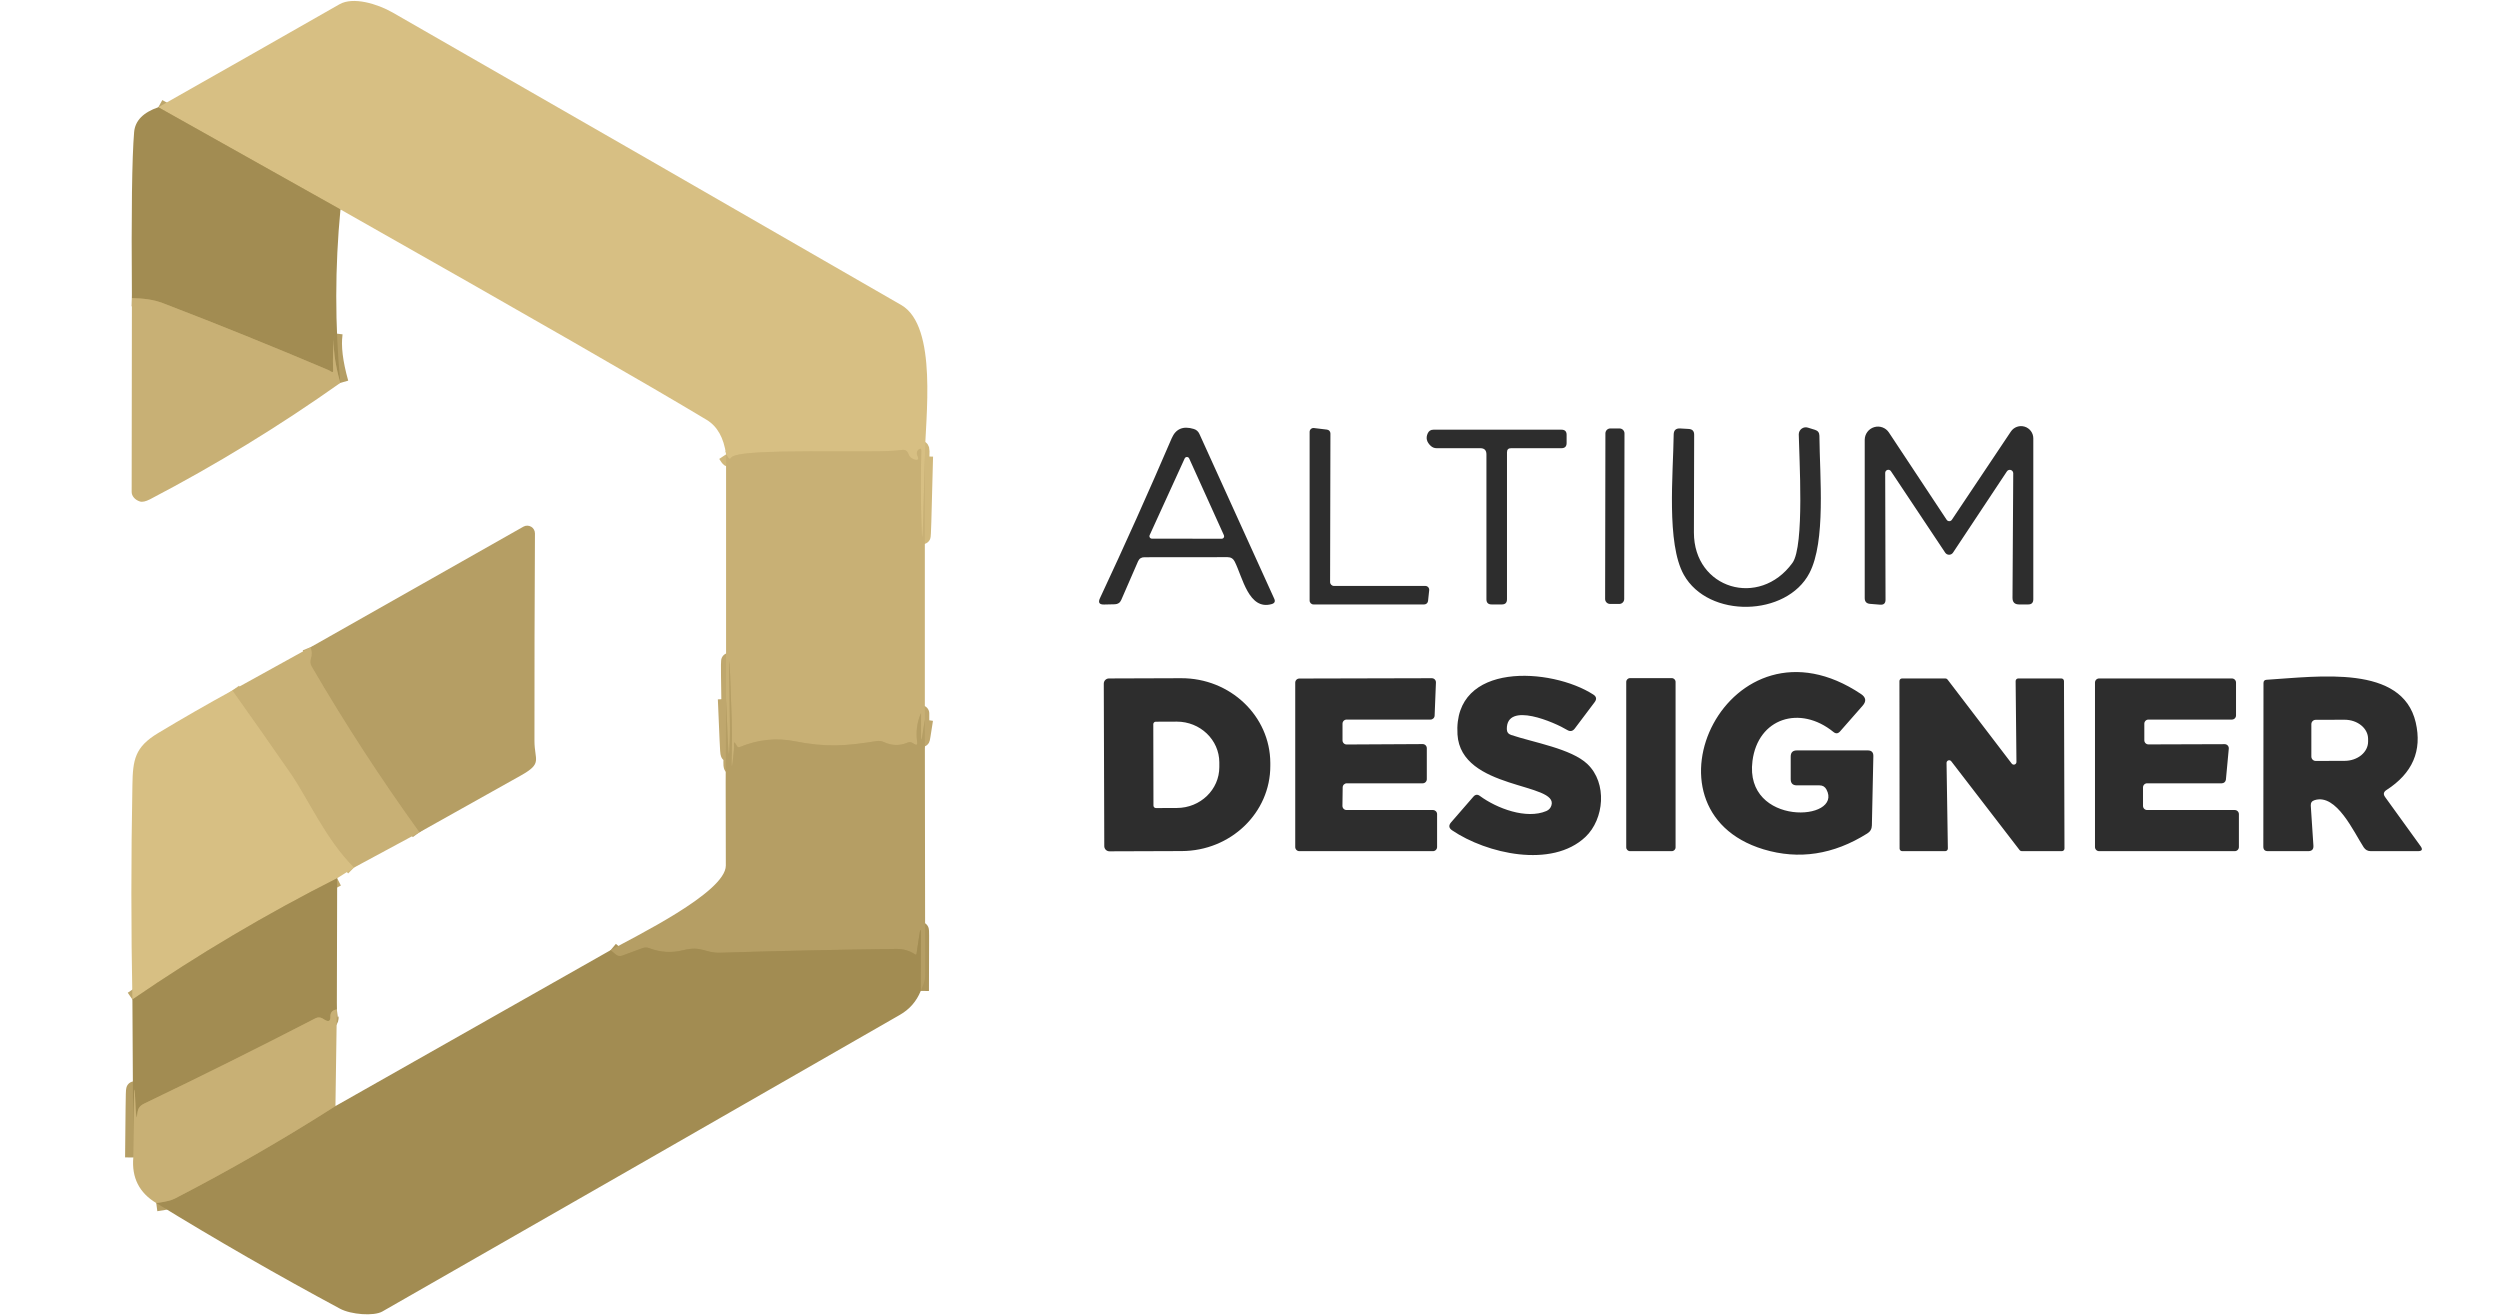
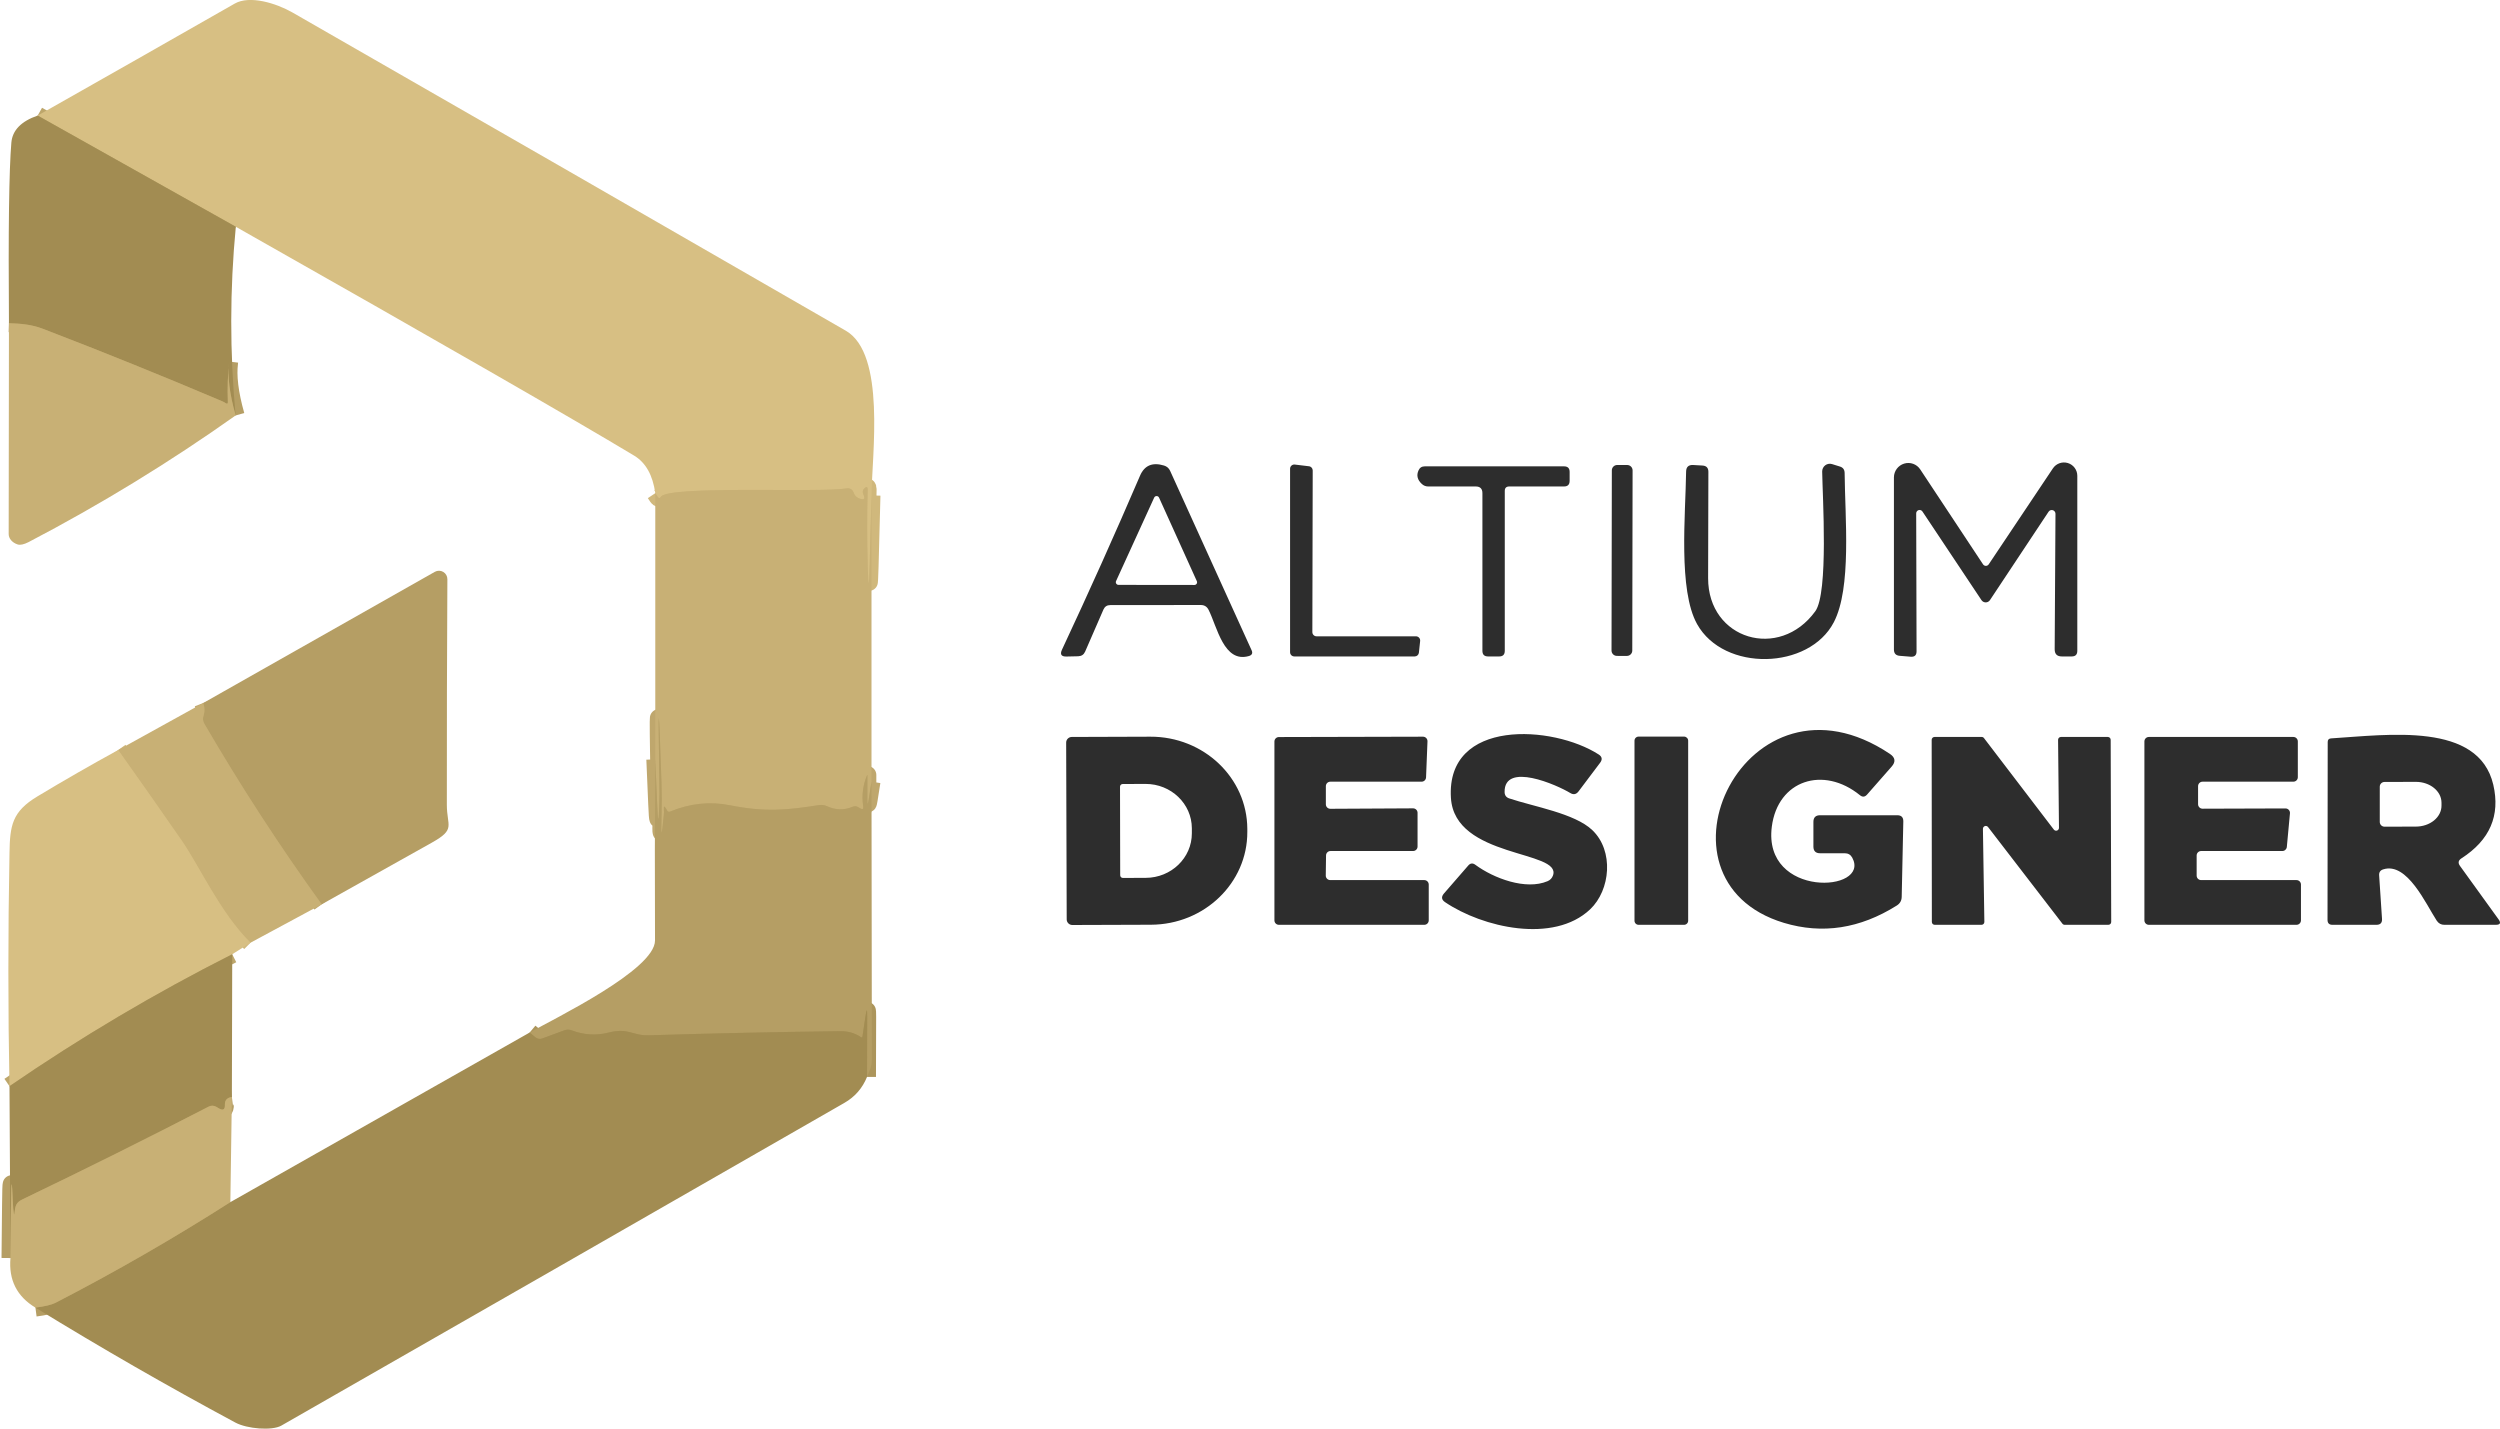
- <svg xmlns="http://www.w3.org/2000/svg" viewBox="0 0 304 160">
+ <svg xmlns="http://www.w3.org/2000/svg" viewBox="15.04 0.12 279.46 159.7">
  <g fill="none" stroke-width="2">
    <path stroke="#d0b87c" d="m112.46 55.5-.21 7.95q-.1 3.68-.21 0-.12-4.3-.01-8.61.01-.45-.33-.17t-.14.74q.31.7-.42.45-.5-.18-.66-.63-.21-.62-.86-.51c-3.03.5-19.9-.37-20.72.94q-.16.26-.33.01l-.28-.42" vector-effect="non-scaling-stroke" />
    <path stroke="#bda66b" d="M41.4 25.47 19.25 13.04" vector-effect="non-scaling-stroke" />
    <path stroke="#b59e64" d="M41.38 46.56q-1.04-3.68-.72-6.01-.24 2.23-.15 4.5.02.3-.24.14-.23-.15-.4-.22-9.94-4.22-20.02-8.09c-1.26-.49-2.5-.59-3.81-.63" vector-effect="non-scaling-stroke" />
    <path stroke="#bfa76d" d="m112.46 87.5-.31 1.98q-.15.94-.15-.01v-2.72q0-.04-.04.04-.69 1.63-.43 3.46.07.48-.34.23l-.23-.14q-.29-.17-.6-.04-1.43.61-2.87-.06-.44-.2-.92-.12c-3.62.57-5.98.8-9.96.01q-3.33-.66-6.66.71-.21.09-.33-.11-.07-.14-.14-.24-.26-.43-.23.07.03.35-.01.68-.36 3.87-.25-.03.05-1.84-.01-3.67-.47-14.3-.23-.01.03 1.23-.01 2.44-.1 3.39-.24 0L88.29 85" vector-effect="non-scaling-stroke" />
    <path stroke="#ac955b" d="m111.96 120.5.02-6.72q.01-1.41-.2-.02l-.33 2.21q-.03.18-.18.08-1-.67-2.27-.66-10.7.13-21.4.46c-1.91.06-2.25-.88-4.55-.3q-2.06.52-4.09-.25-.41-.16-.83-.01l-2.46.91q-.45.16-.81-.15l-.61-.51" vector-effect="non-scaling-stroke" />
    <path stroke="#b59e64" d="M19 146.29q1.61-.21 2.25-.54 10.03-5.18 19.54-11.25M40.96 122.75q-.8.1-.78.86.03.83-.69.4l-.26-.16q-.44-.25-.88-.02-10.3 5.32-20.76 10.34c-.78.37-.84.75-.93 1.54q-.03.33-.08 0-.07-.46-.09-.95-.18-4.56-.22.04l-.06 5.95" vector-effect="non-scaling-stroke" />
    <path stroke="#bda66b" d="M41 106.79q-12.91 6.52-24.9 14.75" vector-effect="non-scaling-stroke" />
    <path stroke="#d0b87c" d="M43.04 105.5c-3.41-3.38-5.66-8.48-7.67-11.39q-3.53-5.1-7.12-10.15" vector-effect="non-scaling-stroke" />
    <path stroke="#bfa76d" d="M51 101.21q-7.05-9.76-13.11-20.17-.26-.44-.1-.92.23-.72-.04-1.41" vector-effect="non-scaling-stroke" />
  </g>
  <path fill="#d7bf83" d="m112.46 55.5-.21 7.95q-.1 3.68-.21 0-.12-4.3-.01-8.61.01-.45-.33-.17t-.14.74q.31.7-.42.45-.5-.18-.66-.63-.21-.62-.86-.51c-3.03.5-19.9-.37-20.72.94q-.16.26-.33.01l-.28-.42q-.42-3.02-2.35-4.19-10.4-6.26-44.54-25.59L19.25 13.04Q30.28 6.8 41.28.52c1.66-.95 4.6-.06 6.46 1q30.95 17.75 61.85 35.57c4.49 2.59 2.92 13.86 2.87 18.41Z" />
  <path fill="#a28c52" d="M19.25 13.04 41.4 25.47q-1.01 10.52-.02 21.09-1.04-3.68-.72-6.01-.24 2.23-.15 4.5.02.3-.24.14-.23-.15-.4-.22-9.94-4.22-20.02-8.09c-1.26-.49-2.5-.59-3.81-.63q-.12-15.58.27-20.19.18-2.07 2.94-3.02Z" />
  <path fill="#c8b075" d="M16.04 36.25c1.31.04 2.55.14 3.81.63q10.08 3.87 20.02 8.09.17.07.4.22.26.16.24-.14-.09-2.27.15-4.5-.32 2.33.72 6.01-11.09 7.86-23.15 14.16-.79.4-1.22.26a1.43 1.13 10.9 0 1-1-1.16l.03-23.57Z" />
  <path fill="#2d2d2d" d="M145.16 52.16q.47.14.68.59l9.11 20.06q.22.48-.29.64c-2.82.83-3.56-3.27-4.52-5.16q-.27-.54-.87-.54l-10.12.01q-.54 0-.76.49l-2.05 4.71q-.22.5-.77.52l-1.32.03q-.86.02-.5-.76 4.53-9.68 8.73-19.46.74-1.72 2.68-1.13Zm-5.36 12.91a.3.3 0 0 0 .27.43l8.49.01a.3.3 0 0 0 .27-.42l-4.23-9.35a.3.3 0 0 0-.54 0l-4.26 9.33ZM162.21 71.25h11.11a.47.47 0 0 1 .47.52l-.14 1.31a.47.47 0 0 1-.46.42h-13.47a.47.47 0 0 1-.47-.47V52.52a.47.47 0 0 1 .53-.47l1.58.19a.47.47 0 0 1 .42.47l-.04 18.07a.47.47 0 0 0 .47.47Z" />
  <rect width="2.32" height="21.34" x="-1.16" y="-10.67" fill="#2d2d2d" rx=".6" transform="rotate(.1 -35866.372 112537.35)" />
  <path fill="#2d2d2d" d="m219.84 52 .87.27q.52.16.53.71c.04 4.99.8 12.84-1.21 16.7-2.77 5.32-12.28 5.57-15.28.21-2.13-3.81-1.29-12.26-1.23-17.05q.01-.78.79-.74l1.04.06q.66.04.66.7-.02 5.95-.03 11.89c-.01 6.87 7.97 9.23 11.98 3.7 1.49-2.05.81-12.86.77-15.62a.86.85-81.6 0 1 1.11-.83ZM236.71 63.2a.38.38 0 0 0 .64 0l7.17-10.72a1.49 1.49 0 0 1 2.73.83v19.56q0 .63-.62.63h-1.11q-.8 0-.8-.8l.09-15.15a.42.42 0 0 0-.77-.23l-6.56 9.89a.57.57 0 0 1-.94 0l-6.6-9.91a.38.38 0 0 0-.7.21l.04 15.42q0 .65-.65.6l-1.23-.1q-.65-.05-.65-.7V53.48a1.61 1.6-61.8 0 1 2.94-.89l7.02 10.61ZM183.25 55v17.87q0 .63-.62.63h-1.25q-.63 0-.63-.63V55.25q0-.75-.75-.75h-5.31q-.41 0-.71-.28-.75-.69-.37-1.52.2-.45.7-.45h15.56q.63 0 .63.62v1q0 .63-.63.63h-6.12q-.5 0-.5.5Z" />
  <path fill="#c8b075" d="M112.46 55.5v32l-.31 1.98q-.15.94-.15-.01v-2.72q0-.04-.04.04-.69 1.63-.43 3.46.07.48-.34.23l-.23-.14q-.29-.17-.6-.04-1.43.61-2.87-.06-.44-.2-.92-.12c-3.62.57-5.98.8-9.96.01q-3.33-.66-6.66.71-.21.09-.33-.11-.07-.14-.14-.24-.26-.43-.23.07.03.35-.01.68-.36 3.87-.25-.03.05-1.84-.01-3.67-.47-14.3-.23-.01.03 1.23-.01 2.44-.1 3.39-.24 0L88.29 85V55.25l.28.42q.17.25.33-.01c.82-1.31 17.69-.44 20.72-.94q.65-.11.86.51.16.45.66.63.73.25.42-.45-.2-.46.14-.74.34-.28.33.17-.11 4.31.01 8.61.11 3.68.21 0l.21-7.95Z" />
  <path fill="#b59e64" d="M51 101.21q-7.05-9.76-13.11-20.17-.26-.44-.1-.92.23-.72-.04-1.41l25.9-14.67a.94.94 0 0 1 1.4.83q-.07 12.55-.06 25.21c0 2.41 1.03 2.72-1.67 4.23q-6.17 3.45-12.32 6.9Z" />
  <path fill="#c8b075" d="M37.75 78.71q.27.69.04 1.41-.16.48.1.92Q43.95 91.45 51 101.21l-7.96 4.29c-3.41-3.38-5.66-8.48-7.67-11.39q-3.53-5.1-7.12-10.15l9.5-5.25Z" />
  <path fill="#2d2d2d" d="M213.1 92.53c-1.03 8.03 11.1 7.36 8.99 3.46q-.27-.49-.83-.49h-2.76q-.75 0-.75-.75V92q0-.75.75-.75h8.62q.69 0 .68.69l-.18 8.43q-.01.64-.56.98-6.16 3.87-12.61 1.93c-16-4.84-4.2-29.64 11.86-18.88q.9.61.18 1.42l-2.74 3.12q-.37.42-.8.07c-4.07-3.31-9.18-1.7-9.85 3.52ZM163.75 90.53l9.25-.05a.5.5 0 0 1 .5.5v3.77a.5.5 0 0 1-.5.5h-9.23a.5.5 0 0 0-.5.49l-.03 2.25a.5.5 0 0 0 .5.51h10.51a.5.5 0 0 1 .5.5v4a.5.5 0 0 1-.5.5H158a.5.5 0 0 1-.5-.5V83.01a.5.5 0 0 1 .5-.5l16.11-.04a.5.5 0 0 1 .5.52l-.16 4.03a.5.5 0 0 1-.5.48h-10.2a.5.5 0 0 0-.5.5v2.03a.5.5 0 0 0 .5.5ZM179.96 96.79c2.05 1.51 5.64 2.87 8.08 1.83q.44-.19.6-.64c1.01-2.84-11-1.88-11.41-8.67-.55-8.92 11.44-8.13 16.52-4.85q.57.37.16.92l-2.41 3.2q-.39.52-.94.18c-1.46-.89-7.38-3.51-7.33-.1q.01.54.52.71c2.74.92 7.32 1.67 9.28 3.54 2.44 2.32 2.04 6.7-.24 8.86-4.09 3.87-12.03 2.03-16.21-.8q-.61-.41-.13-.97l2.71-3.12q.36-.42.8-.09Z" />
  <rect width="6" height="21.04" x="197.75" y="82.46" fill="#2d2d2d" rx=".46" />
  <path fill="#2d2d2d" d="M134.22 83.14a.63.63 0 0 1 .62-.64l8.78-.03a10.81 10.34-.2 0 1 10.85 10.3v.34a10.81 10.34-.2 0 1-10.77 10.38l-8.78.03a.63.63 0 0 1-.64-.62l-.06-19.76Zm6.02 4.92.02 9.9a.3.3 0 0 0 .3.3l2.55-.01a5.17 4.97-.1 0 0 5.16-4.98v-.56a5.17 4.97-.1 0 0-5.18-4.96l-2.55.01a.3.3 0 0 0-.3.3ZM236.54 103.5h-5.23a.32.32 0 0 1-.32-.32l-.02-20.36a.32.32 0 0 1 .32-.32h5.27a.32.32 0 0 1 .26.13l7.81 10.23a.32.32 0 0 0 .57-.2l-.1-9.84a.32.32 0 0 1 .32-.32h5.24a.32.32 0 0 1 .32.32l.06 20.36a.32.32 0 0 1-.32.32h-4.87a.32.32 0 0 1-.26-.12l-8.31-10.8a.32.32 0 0 0-.58.2l.16 10.4a.32.32 0 0 1-.32.32ZM261.09 98.5h10.66a.5.5 0 0 1 .5.5v4a.5.5 0 0 1-.5.5h-16.5a.5.5 0 0 1-.5-.5V83a.5.5 0 0 1 .5-.5h16.15a.5.5 0 0 1 .5.5v4a.5.5 0 0 1-.5.5h-10.15a.5.5 0 0 0-.5.5v2.02a.5.5 0 0 0 .5.5l9.27-.03a.5.5 0 0 1 .5.55l-.35 3.76a.5.5 0 0 1-.5.45h-9.08a.5.5 0 0 0-.5.5V98a.5.5 0 0 0 .5.5ZM290.03 96.92l4.31 5.97q.44.61-.32.61h-5.74q-.54 0-.85-.46c-1.21-1.85-3.31-6.59-5.98-5.74q-.49.15-.46.66l.32 4.86q.05.68-.63.68h-4.91q-.55 0-.55-.55l.02-19.89q0-.38.38-.4c6.38-.4 16.48-1.87 18.13 5.18q1.2 5.17-3.56 8.23-.53.34-.16.85Zm-8.97-8.86V92a.53.53 0 0 0 .53.53l3.51-.01a2.86 2.33-.1 0 0 2.86-2.34v-.34a2.86 2.33-.1 0 0-2.86-2.32l-3.51.01a.53.53 0 0 0-.53.53Z" />
  <path fill="#d7bf83" d="M28.25 83.96q3.59 5.05 7.12 10.15c2.01 2.91 4.26 8.01 7.67 11.39L41 106.79q-12.91 6.52-24.9 14.75-.25-12.75 0-26.04c.05-3.1.28-4.65 3.13-6.36q4.47-2.69 9.02-5.18Z" />
  <path fill="#b59e64" d="m88.29 85 .21 4.97q.14 3.39.24 0 .04-1.21.01-2.44-.24-14.29.23.01.06 1.83.01 3.67-.11 3.9.25.03.04-.33.01-.68-.03-.5.23-.07.07.1.14.24.12.2.33.11 3.33-1.37 6.66-.71c3.98.79 6.34.56 9.96-.01q.48-.08.92.12 1.44.67 2.87.06.31-.13.6.04l.23.14q.41.25.34-.23-.26-1.83.43-3.46.04-.08.04-.04v2.72q0 .95.15.01l.31-1.98.04 30.98c0 .95-.24 1.2-.54 2.02l.02-6.72q.01-1.41-.2-.02l-.33 2.21q-.03.18-.18.08-1-.67-2.27-.66-10.7.13-21.4.46c-1.91.06-2.25-.88-4.55-.3q-2.06.52-4.09-.25-.41-.16-.83-.01l-2.46.91q-.45.16-.81-.15l-.61-.51c2.77-1.57 14.02-7.01 14.01-10.29q-.05-10.13.03-20.25Z" />
  <path fill="#a28c52" d="m41 106.79-.04 15.96q-.8.1-.78.86.03.83-.69.4l-.26-.16q-.44-.25-.88-.02-10.3 5.32-20.76 10.34c-.78.37-.84.75-.93 1.54q-.03.33-.08 0-.07-.46-.09-.95-.18-4.56-.22.04l-.06 5.95-.11-19.21q11.99-8.23 24.9-14.75ZM111.96 120.5q-.77 1.9-2.54 2.91-31.45 18.06-62.93 36.07c-1.03.59-3.82.37-5.14-.34q-11.36-6.1-22.35-12.85 1.61-.21 2.25-.54 10.03-5.18 19.54-11.25l33.46-18.96.61.51q.36.31.81.15l2.46-.91q.42-.15.83.01 2.03.77 4.09.25c2.3-.58 2.64.36 4.55.3q10.7-.33 21.4-.46 1.27-.01 2.27.66.15.1.18-.08l.33-2.21q.21-1.39.2.02l-.02 6.72Z" />
  <path fill="#c8b075" d="m40.96 122.75-.17 11.75q-9.51 6.07-19.54 11.25-.64.33-2.25.54-3.11-1.87-2.79-5.54l.06-5.95q.04-4.6.22-.04.02.49.09.95.05.33.08 0c.09-.79.15-1.17.93-1.54q10.46-5.02 20.76-10.34.44-.23.88.02l.26.16q.72.43.69-.4-.02-.76.78-.86Z" />
</svg>
